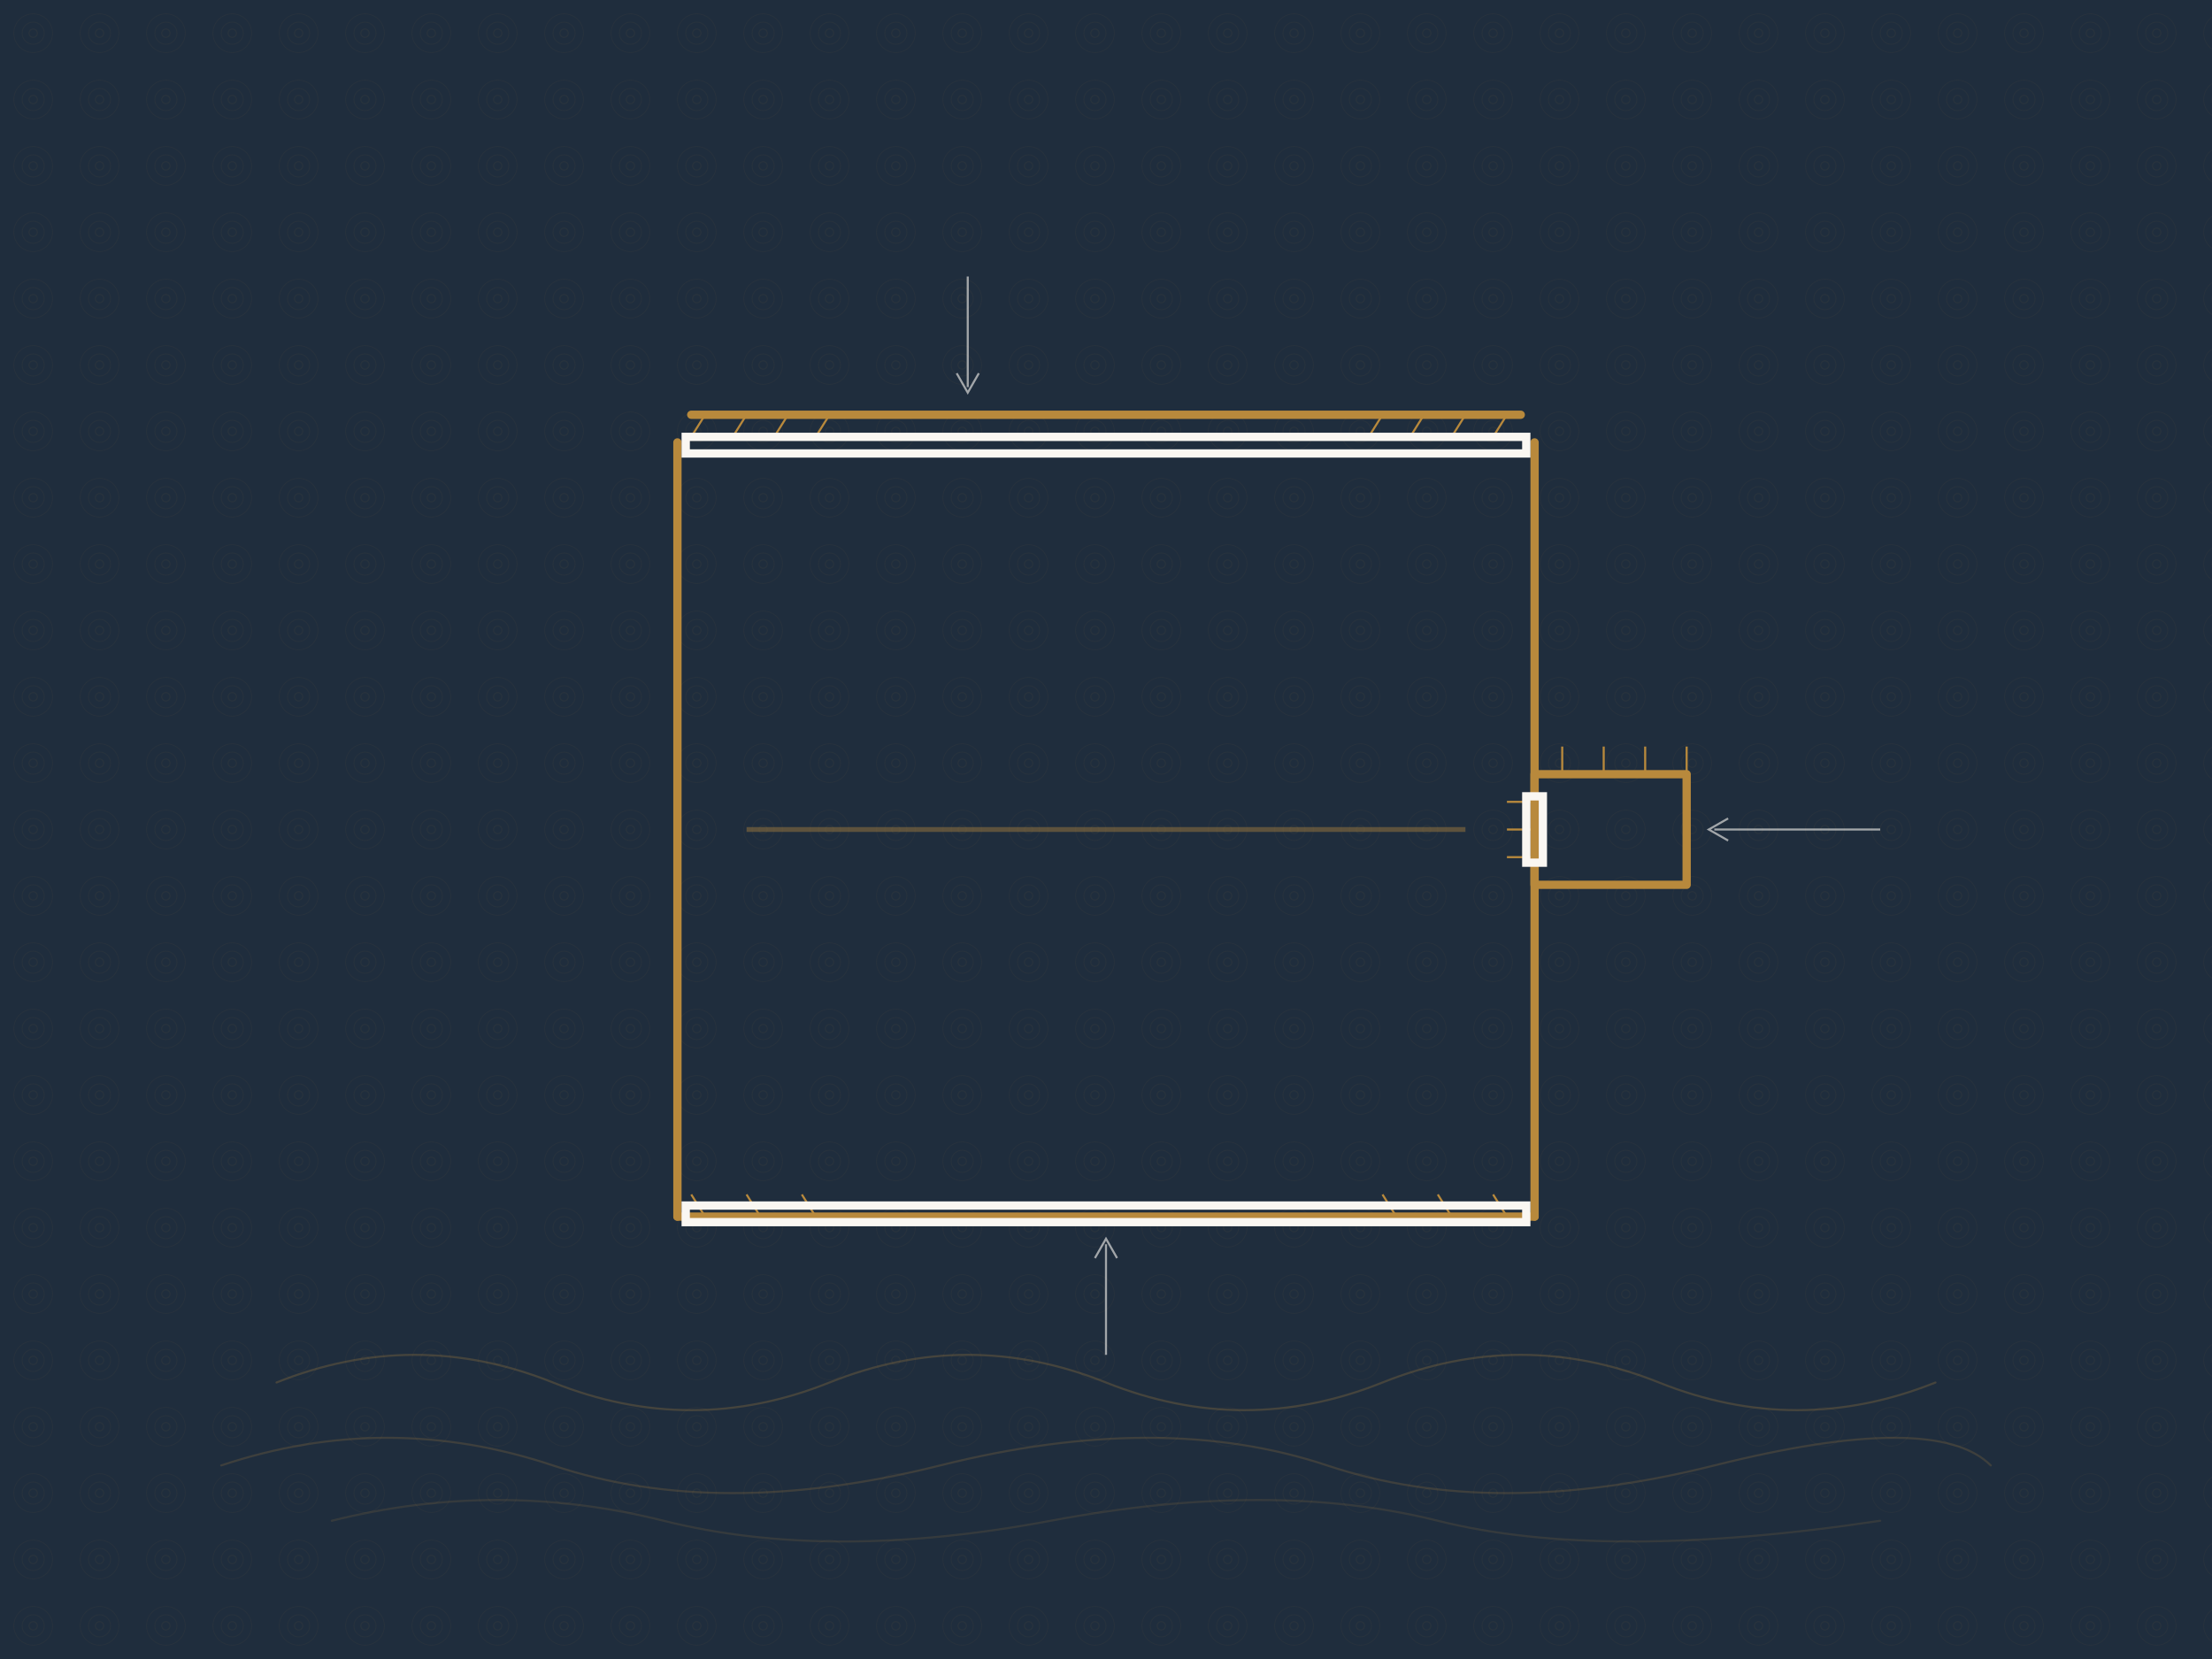
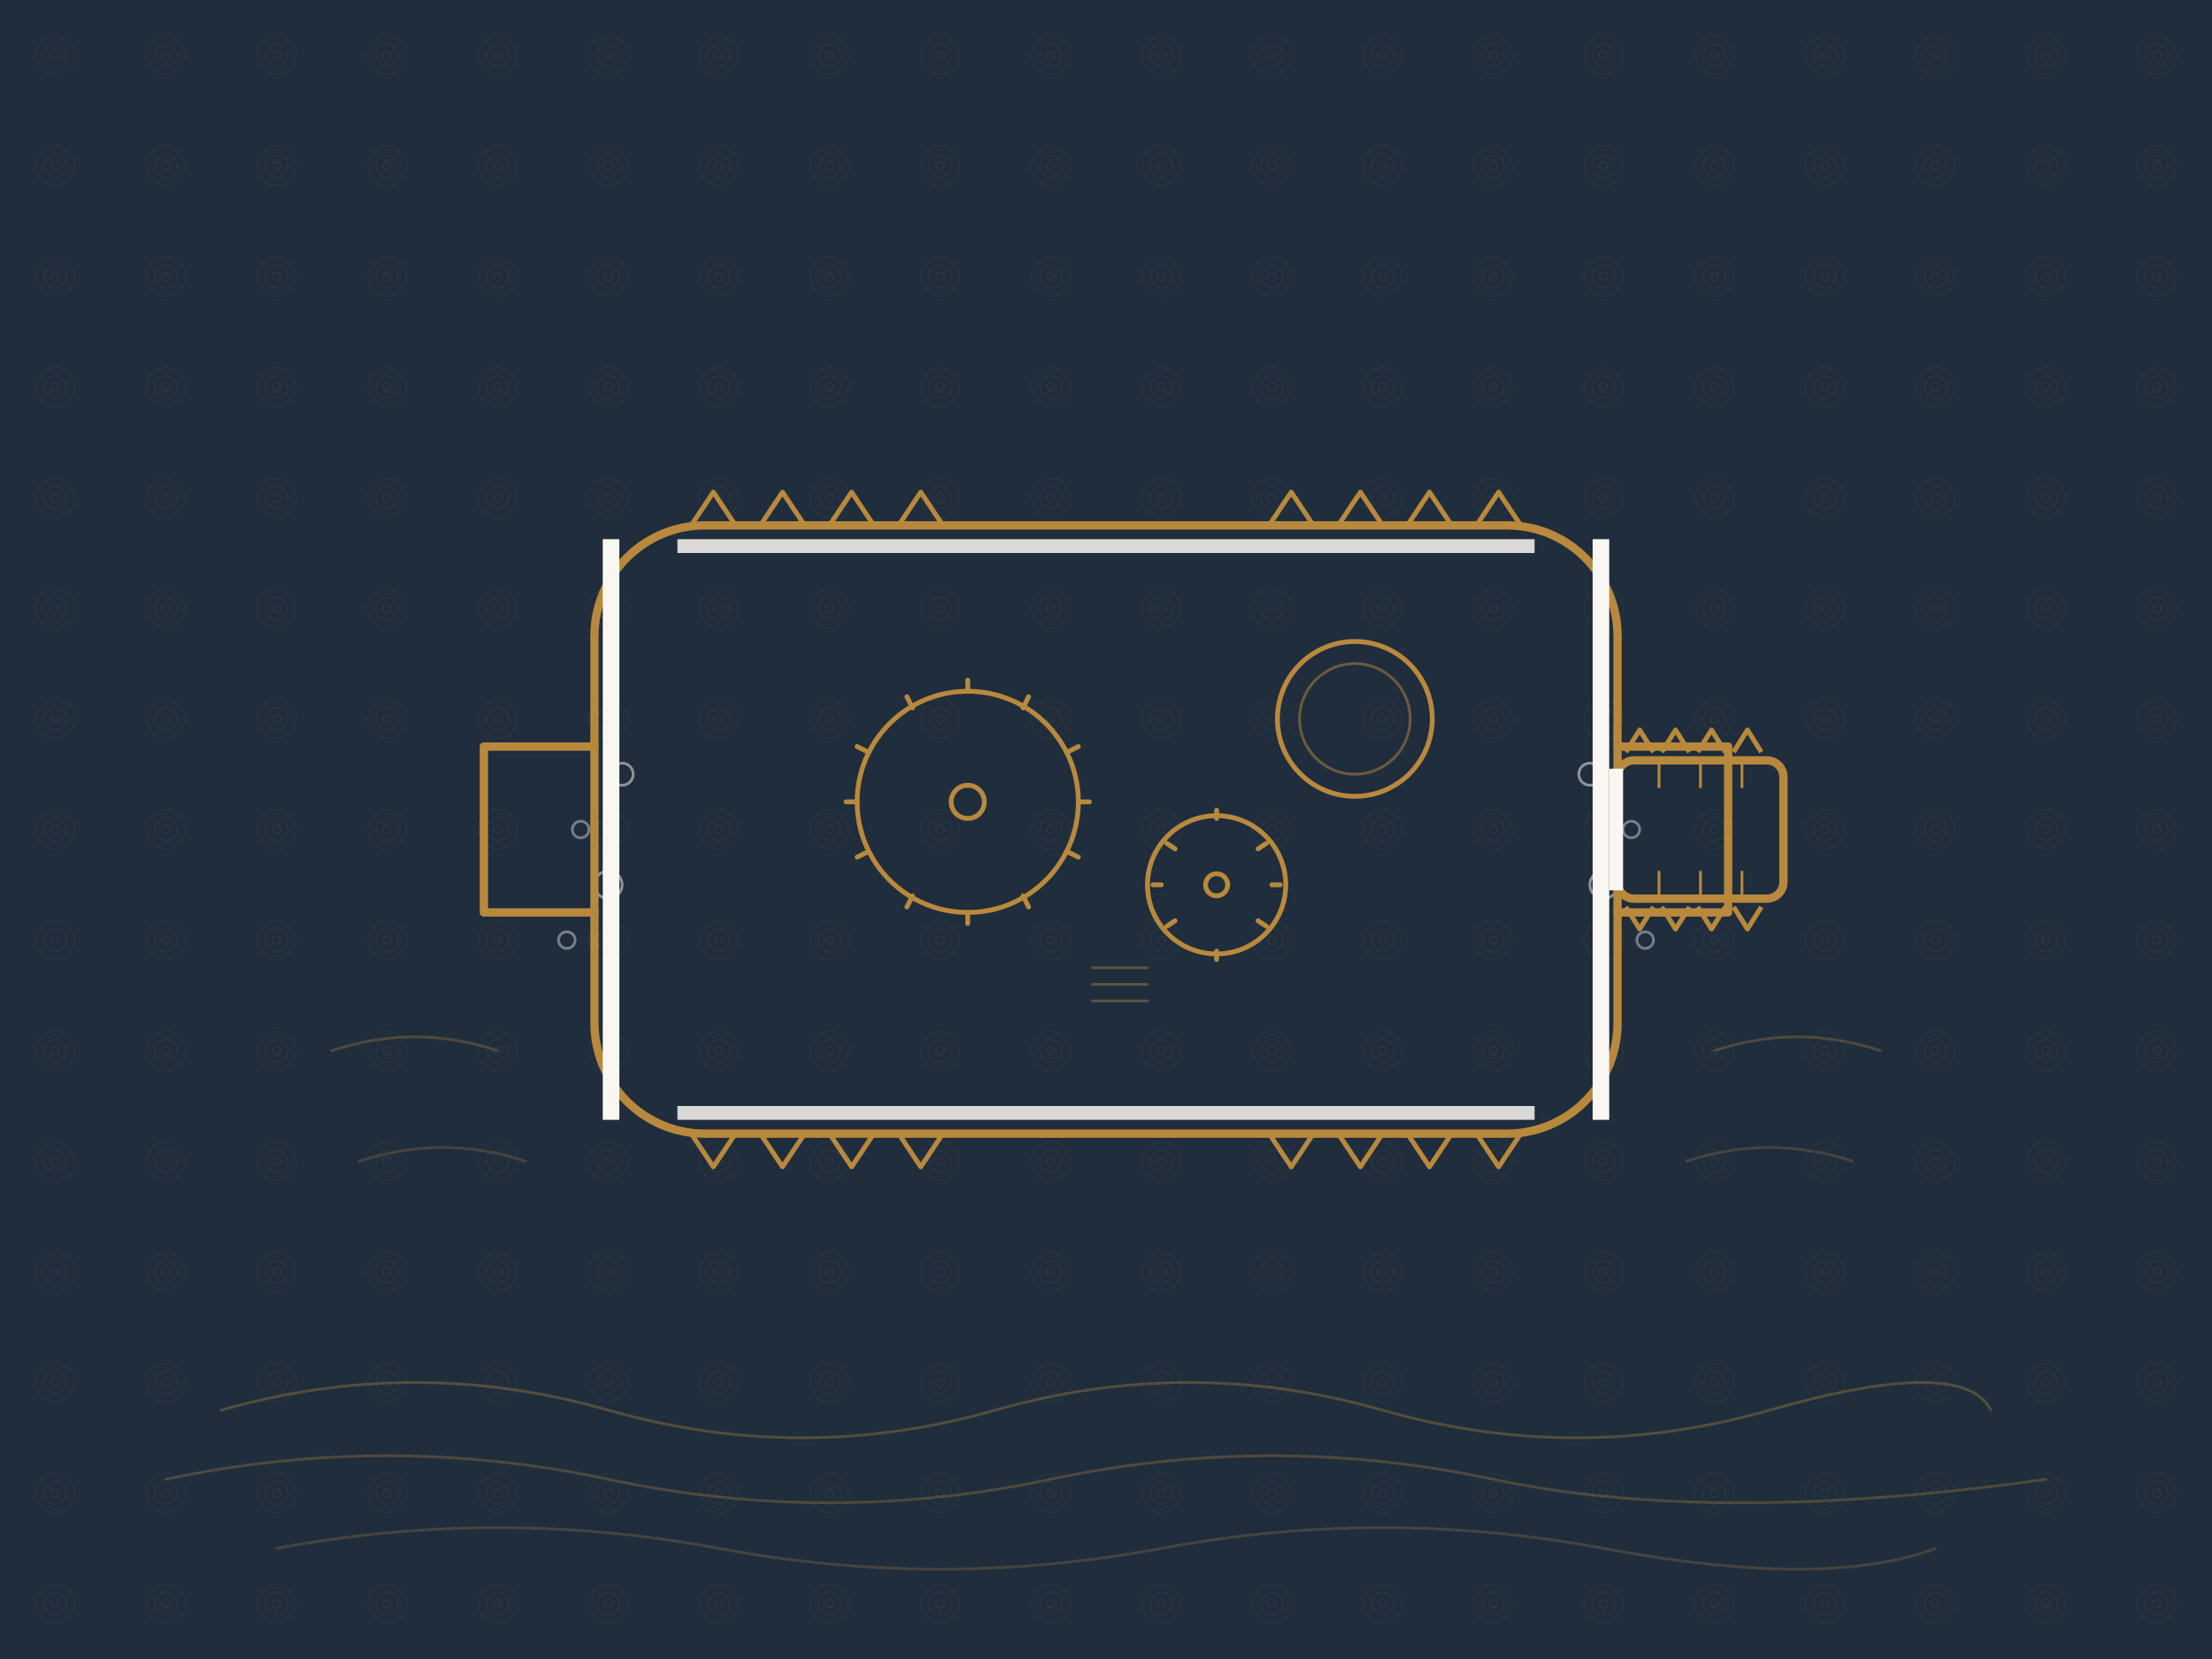
<svg xmlns="http://www.w3.org/2000/svg" viewBox="0 0 800 600" role="img">
  <defs>
-     <pattern id="gui-rolex-oyster" width="24" height="24" patternUnits="userSpaceOnUse">
-       <circle cx="12" cy="12" r="1.5" fill="none" stroke="#B8893C" stroke-width="0.4" opacity="0.06" />
-       <circle cx="12" cy="12" r="4" fill="none" stroke="#B8893C" stroke-width="0.3" opacity="0.06" />
-       <circle cx="12" cy="12" r="7" fill="none" stroke="#B8893C" stroke-width="0.25" opacity="0.06" />
+     <pattern id="gui-rolex-oyster" width="40" height="40" patternUnits="userSpaceOnUse">
+       <circle cx="20" cy="20" r="1.5" fill="none" stroke="#B8893C" stroke-width="0.4" opacity="0.11" />
+       <circle cx="20" cy="20" r="4" fill="none" stroke="#B8893C" stroke-width="0.3" opacity="0.11" />
+       <circle cx="20" cy="20" r="7" fill="none" stroke="#B8893C" stroke-width="0.25" opacity="0.11" />
    </pattern>
  </defs>
  <rect width="800" height="600" fill="#1F2D3D" />
  <rect width="800" height="600" fill="url(#gui-rolex-oyster)" />
-   <path d="M 100 500 Q 150 480 200 500 T 300 500 T 400 500 T 500 500 T 600 500 T 700 500" fill="none" stroke="#B8893C" stroke-width="0.75" opacity="0.25" stroke-linecap="round" />
-   <path d="M 80 530 Q 140 510 200 530 T 340 530 T 480 530 T 620 530 T 720 530" fill="none" stroke="#B8893C" stroke-width="0.75" opacity="0.2" stroke-linecap="round" />
-   <path d="M 120 550 Q 180 535 240 550 T 380 550 T 520 550 T 680 550" fill="none" stroke="#B8893C" stroke-width="0.75" opacity="0.15" stroke-linecap="round" />
-   <path d="M 250 150 L 550 150" fill="none" stroke="#B8893C" stroke-width="3" stroke-linecap="round" />
-   <line x1="255" y1="150" x2="250" y2="158" stroke="#B8893C" stroke-width="0.75" />
-   <line x1="270" y1="150" x2="265" y2="158" stroke="#B8893C" stroke-width="0.75" />
-   <line x1="285" y1="150" x2="280" y2="158" stroke="#B8893C" stroke-width="0.75" />
-   <line x1="300" y1="150" x2="295" y2="158" stroke="#B8893C" stroke-width="0.75" />
-   <line x1="500" y1="150" x2="495" y2="158" stroke="#B8893C" stroke-width="0.75" />
-   <line x1="515" y1="150" x2="510" y2="158" stroke="#B8893C" stroke-width="0.75" />
-   <line x1="530" y1="150" x2="525" y2="158" stroke="#B8893C" stroke-width="0.75" />
-   <line x1="545" y1="150" x2="540" y2="158" stroke="#B8893C" stroke-width="0.75" />
-   <line x1="245" y1="160" x2="245" y2="440" stroke="#B8893C" stroke-width="3" stroke-linecap="round" />
-   <line x1="555" y1="160" x2="555" y2="440" stroke="#B8893C" stroke-width="3" stroke-linecap="round" />
-   <path d="M 245 440 L 555 440" fill="none" stroke="#B8893C" stroke-width="3" stroke-linecap="round" />
-   <line x1="255" y1="440" x2="250" y2="432" stroke="#B8893C" stroke-width="0.75" />
-   <line x1="275" y1="440" x2="270" y2="432" stroke="#B8893C" stroke-width="0.75" />
-   <line x1="295" y1="440" x2="290" y2="432" stroke="#B8893C" stroke-width="0.75" />
-   <line x1="505" y1="440" x2="500" y2="432" stroke="#B8893C" stroke-width="0.75" />
-   <line x1="525" y1="440" x2="520" y2="432" stroke="#B8893C" stroke-width="0.75" />
-   <line x1="545" y1="440" x2="540" y2="432" stroke="#B8893C" stroke-width="0.75" />
-   <rect x="248" y="158" width="304" height="6" fill="none" stroke="#FAF7F2" stroke-width="3" />
-   <rect x="248" y="436" width="304" height="6" fill="none" stroke="#FAF7F2" stroke-width="3" />
-   <line x1="270" y1="300" x2="530" y2="300" stroke="#B8893C" stroke-width="1.75" opacity="0.4" />
-   <rect x="555" y="280" width="55" height="40" fill="none" stroke="#B8893C" stroke-width="3" stroke-linejoin="round" />
-   <line x1="565" y1="280" x2="565" y2="270" stroke="#B8893C" stroke-width="0.75" />
-   <line x1="580" y1="280" x2="580" y2="270" stroke="#B8893C" stroke-width="0.75" />
-   <line x1="595" y1="280" x2="595" y2="270" stroke="#B8893C" stroke-width="0.75" />
-   <line x1="610" y1="280" x2="610" y2="270" stroke="#B8893C" stroke-width="0.75" />
-   <line x1="555" y1="290" x2="545" y2="290" stroke="#B8893C" stroke-width="0.75" />
-   <line x1="555" y1="300" x2="545" y2="300" stroke="#B8893C" stroke-width="0.75" />
-   <line x1="555" y1="310" x2="545" y2="310" stroke="#B8893C" stroke-width="0.75" />
-   <rect x="552" y="288" width="6" height="24" fill="none" stroke="#FAF7F2" stroke-width="3" />
-   <path d="M 350 100 L 350 140" fill="none" stroke="#FAF7F2" stroke-width="0.75" opacity="0.6" />
-   <path d="M 346 135 L 350 142 L 354 135" fill="none" stroke="#FAF7F2" stroke-width="0.75" opacity="0.6" />
-   <path d="M 400 490 L 400 450" fill="none" stroke="#FAF7F2" stroke-width="0.75" opacity="0.6" />
-   <path d="M 396 455 L 400 448 L 404 455" fill="none" stroke="#FAF7F2" stroke-width="0.75" opacity="0.6" />
-   <path d="M 680 300 L 620 300" fill="none" stroke="#FAF7F2" stroke-width="0.75" opacity="0.6" />
-   <path d="M 625 296 L 618 300 L 625 304" fill="none" stroke="#FAF7F2" stroke-width="0.75" opacity="0.6" />
+   <path d="M 80 510 Q 150 490 220 510 T 360 510 T 500 510 T 640 510 T 720 510" fill="none" stroke="#B8893C" stroke-width="1" opacity="0.35" stroke-linecap="round" />
+   <path d="M 60 535 Q 140 518 220 535 T 380 535 T 540 535 T 740 535" fill="none" stroke="#B8893C" stroke-width="1" opacity="0.3" stroke-linecap="round" />
+   <path d="M 100 560 Q 180 545 260 560 T 420 560 T 580 560 T 700 560" fill="none" stroke="#B8893C" stroke-width="1" opacity="0.25" stroke-linecap="round" />
+   <path d="M 120 380 Q 150 370 180 380" fill="none" stroke="#B8893C" stroke-width="1" opacity="0.3" stroke-linecap="round" />
+   <path d="M 620 380 Q 650 370 680 380" fill="none" stroke="#B8893C" stroke-width="1" opacity="0.3" stroke-linecap="round" />
+   <path d="M 130 420 Q 160 410 190 420" fill="none" stroke="#B8893C" stroke-width="1" opacity="0.25" stroke-linecap="round" />
+   <path d="M 610 420 Q 640 410 670 420" fill="none" stroke="#B8893C" stroke-width="1" opacity="0.25" stroke-linecap="round" />
+   <circle cx="225" cy="280" r="4" fill="none" stroke="#FAF7F2" stroke-width="1" opacity="0.5" />
+   <circle cx="210" cy="300" r="3" fill="none" stroke="#FAF7F2" stroke-width="1" opacity="0.4" />
+   <circle cx="220" cy="320" r="5" fill="none" stroke="#FAF7F2" stroke-width="1" opacity="0.5" />
+   <circle cx="205" cy="340" r="3" fill="none" stroke="#FAF7F2" stroke-width="1" opacity="0.4" />
+   <circle cx="575" cy="280" r="4" fill="none" stroke="#FAF7F2" stroke-width="1" opacity="0.5" />
+   <circle cx="590" cy="300" r="3" fill="none" stroke="#FAF7F2" stroke-width="1" opacity="0.4" />
+   <circle cx="580" cy="320" r="5" fill="none" stroke="#FAF7F2" stroke-width="1" opacity="0.5" />
+   <circle cx="595" cy="340" r="3" fill="none" stroke="#FAF7F2" stroke-width="1" opacity="0.4" />
+   <path d="M 215 270 L 175 270 L 175 330 L 215 330" fill="none" stroke="#B8893C" stroke-width="3" stroke-linejoin="round" stroke-linecap="round" />
+   <path d="M 585 270 L 625 270 L 625 330 L 585 330" fill="none" stroke="#B8893C" stroke-width="3" stroke-linejoin="round" stroke-linecap="round" />
+   <rect x="215" y="190" width="370" height="220" rx="40" ry="40" fill="none" stroke="#B8893C" stroke-width="3" />
+   <g fill="none" stroke="#B8893C" stroke-width="1.75" stroke-linejoin="round">
+     <path d="M 250 190 L 258 178 L 266 190" />
+     <path d="M 275 190 L 283 178 L 291 190" />
+     <path d="M 300 190 L 308 178 L 316 190" />
+     <path d="M 325 190 L 333 178 L 341 190" />
+     <path d="M 459 190 L 467 178 L 475 190" />
+     <path d="M 484 190 L 492 178 L 500 190" />
+     <path d="M 509 190 L 517 178 L 525 190" />
+     <path d="M 534 190 L 542 178 L 550 190" />
+   </g>
+   <g fill="none" stroke="#B8893C" stroke-width="1.75" stroke-linejoin="round">
+     <path d="M 250 410 L 258 422 L 266 410" />
+     <path d="M 275 410 L 283 422 L 291 410" />
+     <path d="M 300 410 L 308 422 L 316 410" />
+     <path d="M 325 410 L 333 422 L 341 410" />
+     <path d="M 459 410 L 467 422 L 475 410" />
+     <path d="M 484 410 L 492 422 L 500 410" />
+     <path d="M 509 410 L 517 422 L 525 410" />
+     <path d="M 534 410 L 542 422 L 550 410" />
+   </g>
+   <rect x="218" y="195" width="6" height="210" fill="#FAF7F2" />
+   <rect x="576" y="195" width="6" height="210" fill="#FAF7F2" />
+   <rect x="245" y="195" width="310" height="5" fill="#FAF7F2" opacity="0.85" />
+   <rect x="245" y="400" width="310" height="5" fill="#FAF7F2" opacity="0.85" />
+   <circle cx="350" cy="290" r="40" fill="none" stroke="#B8893C" stroke-width="1.75" />
+   <g stroke="#B8893C" stroke-width="1.75" stroke-linecap="round">
+     <line x1="350" y1="246" x2="350" y2="250" />
+     <line x1="372" y1="252" x2="370" y2="256" />
+     <line x1="390" y1="270" x2="386" y2="272" />
+     <line x1="394" y1="290" x2="390" y2="290" />
+     <line x1="390" y1="310" x2="386" y2="308" />
+     <line x1="372" y1="328" x2="370" y2="324" />
+     <line x1="350" y1="334" x2="350" y2="330" />
+     <line x1="328" y1="328" x2="330" y2="324" />
+     <line x1="310" y1="310" x2="314" y2="308" />
+     <line x1="306" y1="290" x2="310" y2="290" />
+     <line x1="310" y1="270" x2="314" y2="272" />
+     <line x1="328" y1="252" x2="330" y2="256" />
+   </g>
+   <circle cx="350" cy="290" r="6" fill="none" stroke="#B8893C" stroke-width="1.75" />
+   <circle cx="440" cy="320" r="25" fill="none" stroke="#B8893C" stroke-width="1.75" />
+   <g stroke="#B8893C" stroke-width="1.75" stroke-linecap="round">
+     <line x1="440" y1="293" x2="440" y2="296" />
+     <line x1="458" y1="305" x2="455" y2="307" />
+     <line x1="463" y1="320" x2="460" y2="320" />
+     <line x1="458" y1="335" x2="455" y2="333" />
+     <line x1="440" y1="347" x2="440" y2="344" />
+     <line x1="422" y1="335" x2="425" y2="333" />
+     <line x1="417" y1="320" x2="420" y2="320" />
+     <line x1="422" y1="305" x2="425" y2="307" />
+   </g>
+   <circle cx="440" cy="320" r="4" fill="none" stroke="#B8893C" stroke-width="1.75" />
+   <circle cx="490" cy="260" r="28" fill="none" stroke="#B8893C" stroke-width="1.75" />
+   <circle cx="490" cy="260" r="20" fill="none" stroke="#B8893C" stroke-width="1" opacity="0.5" />
+   <g stroke="#B8893C" stroke-width="1" stroke-linecap="round" opacity="0.4">
+     <line x1="395" y1="350" x2="415" y2="350" />
+     <line x1="395" y1="356" x2="415" y2="356" />
+     <line x1="395" y1="362" x2="415" y2="362" />
+   </g>
+   <rect x="585" y="275" width="60" height="50" rx="6" fill="none" stroke="#B8893C" stroke-width="3" stroke-linejoin="round" />
+   <g fill="none" stroke="#B8893C" stroke-width="1.75" stroke-linejoin="round">
+     <path d="M 588 272 L 593 264 L 598 272" />
+     <path d="M 601 272 L 606 264 L 611 272" />
+     <path d="M 614 272 L 619 264 L 624 272" />
+     <path d="M 627 272 L 632 264 L 637 272" />
+     <path d="M 588 328 L 593 336 L 598 328" />
+     <path d="M 601 328 L 606 336 L 611 328" />
+     <path d="M 614 328 L 619 336 L 624 328" />
+     <path d="M 627 328 L 632 336 L 637 328" />
+   </g>
+   <rect x="582" y="278" width="5" height="44" fill="#FAF7F2" />
+   <line x1="600" y1="275" x2="600" y2="285" stroke="#B8893C" stroke-width="1" />
+   <line x1="615" y1="275" x2="615" y2="285" stroke="#B8893C" stroke-width="1" />
+   <line x1="630" y1="275" x2="630" y2="285" stroke="#B8893C" stroke-width="1" />
+   <line x1="600" y1="315" x2="600" y2="325" stroke="#B8893C" stroke-width="1" />
+   <line x1="615" y1="315" x2="615" y2="325" stroke="#B8893C" stroke-width="1" />
+   <line x1="630" y1="315" x2="630" y2="325" stroke="#B8893C" stroke-width="1" />
</svg>
